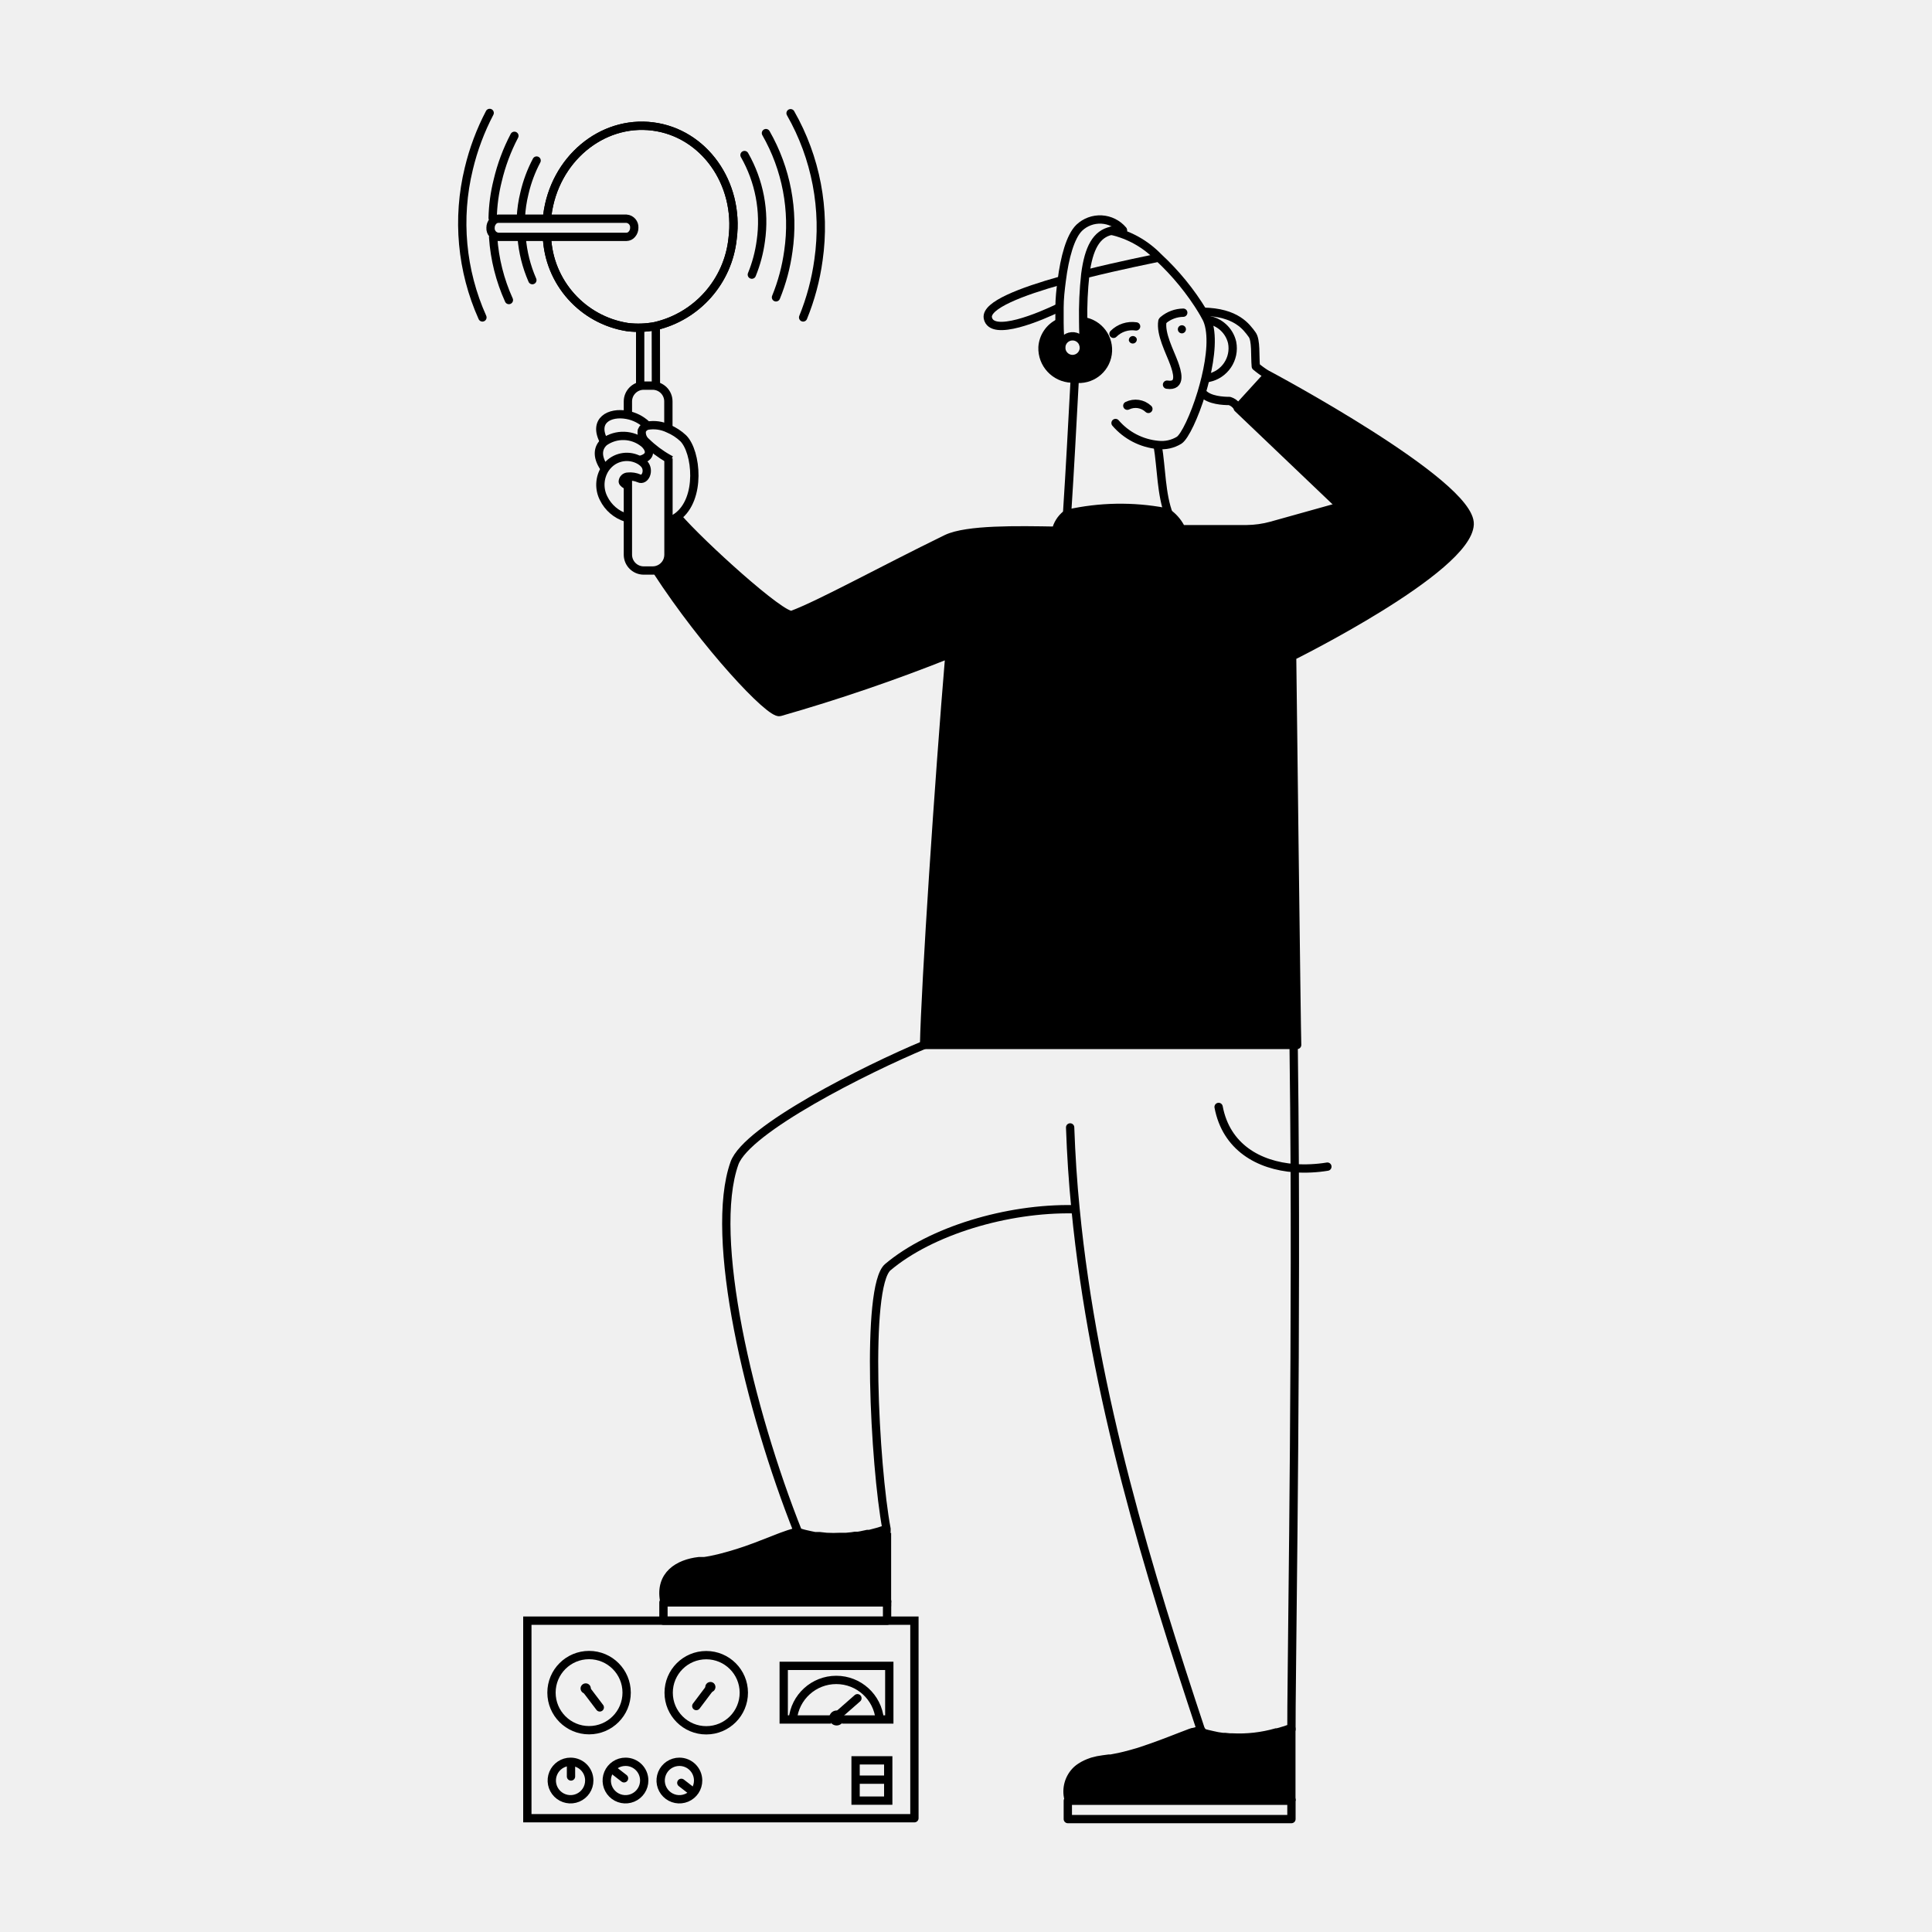
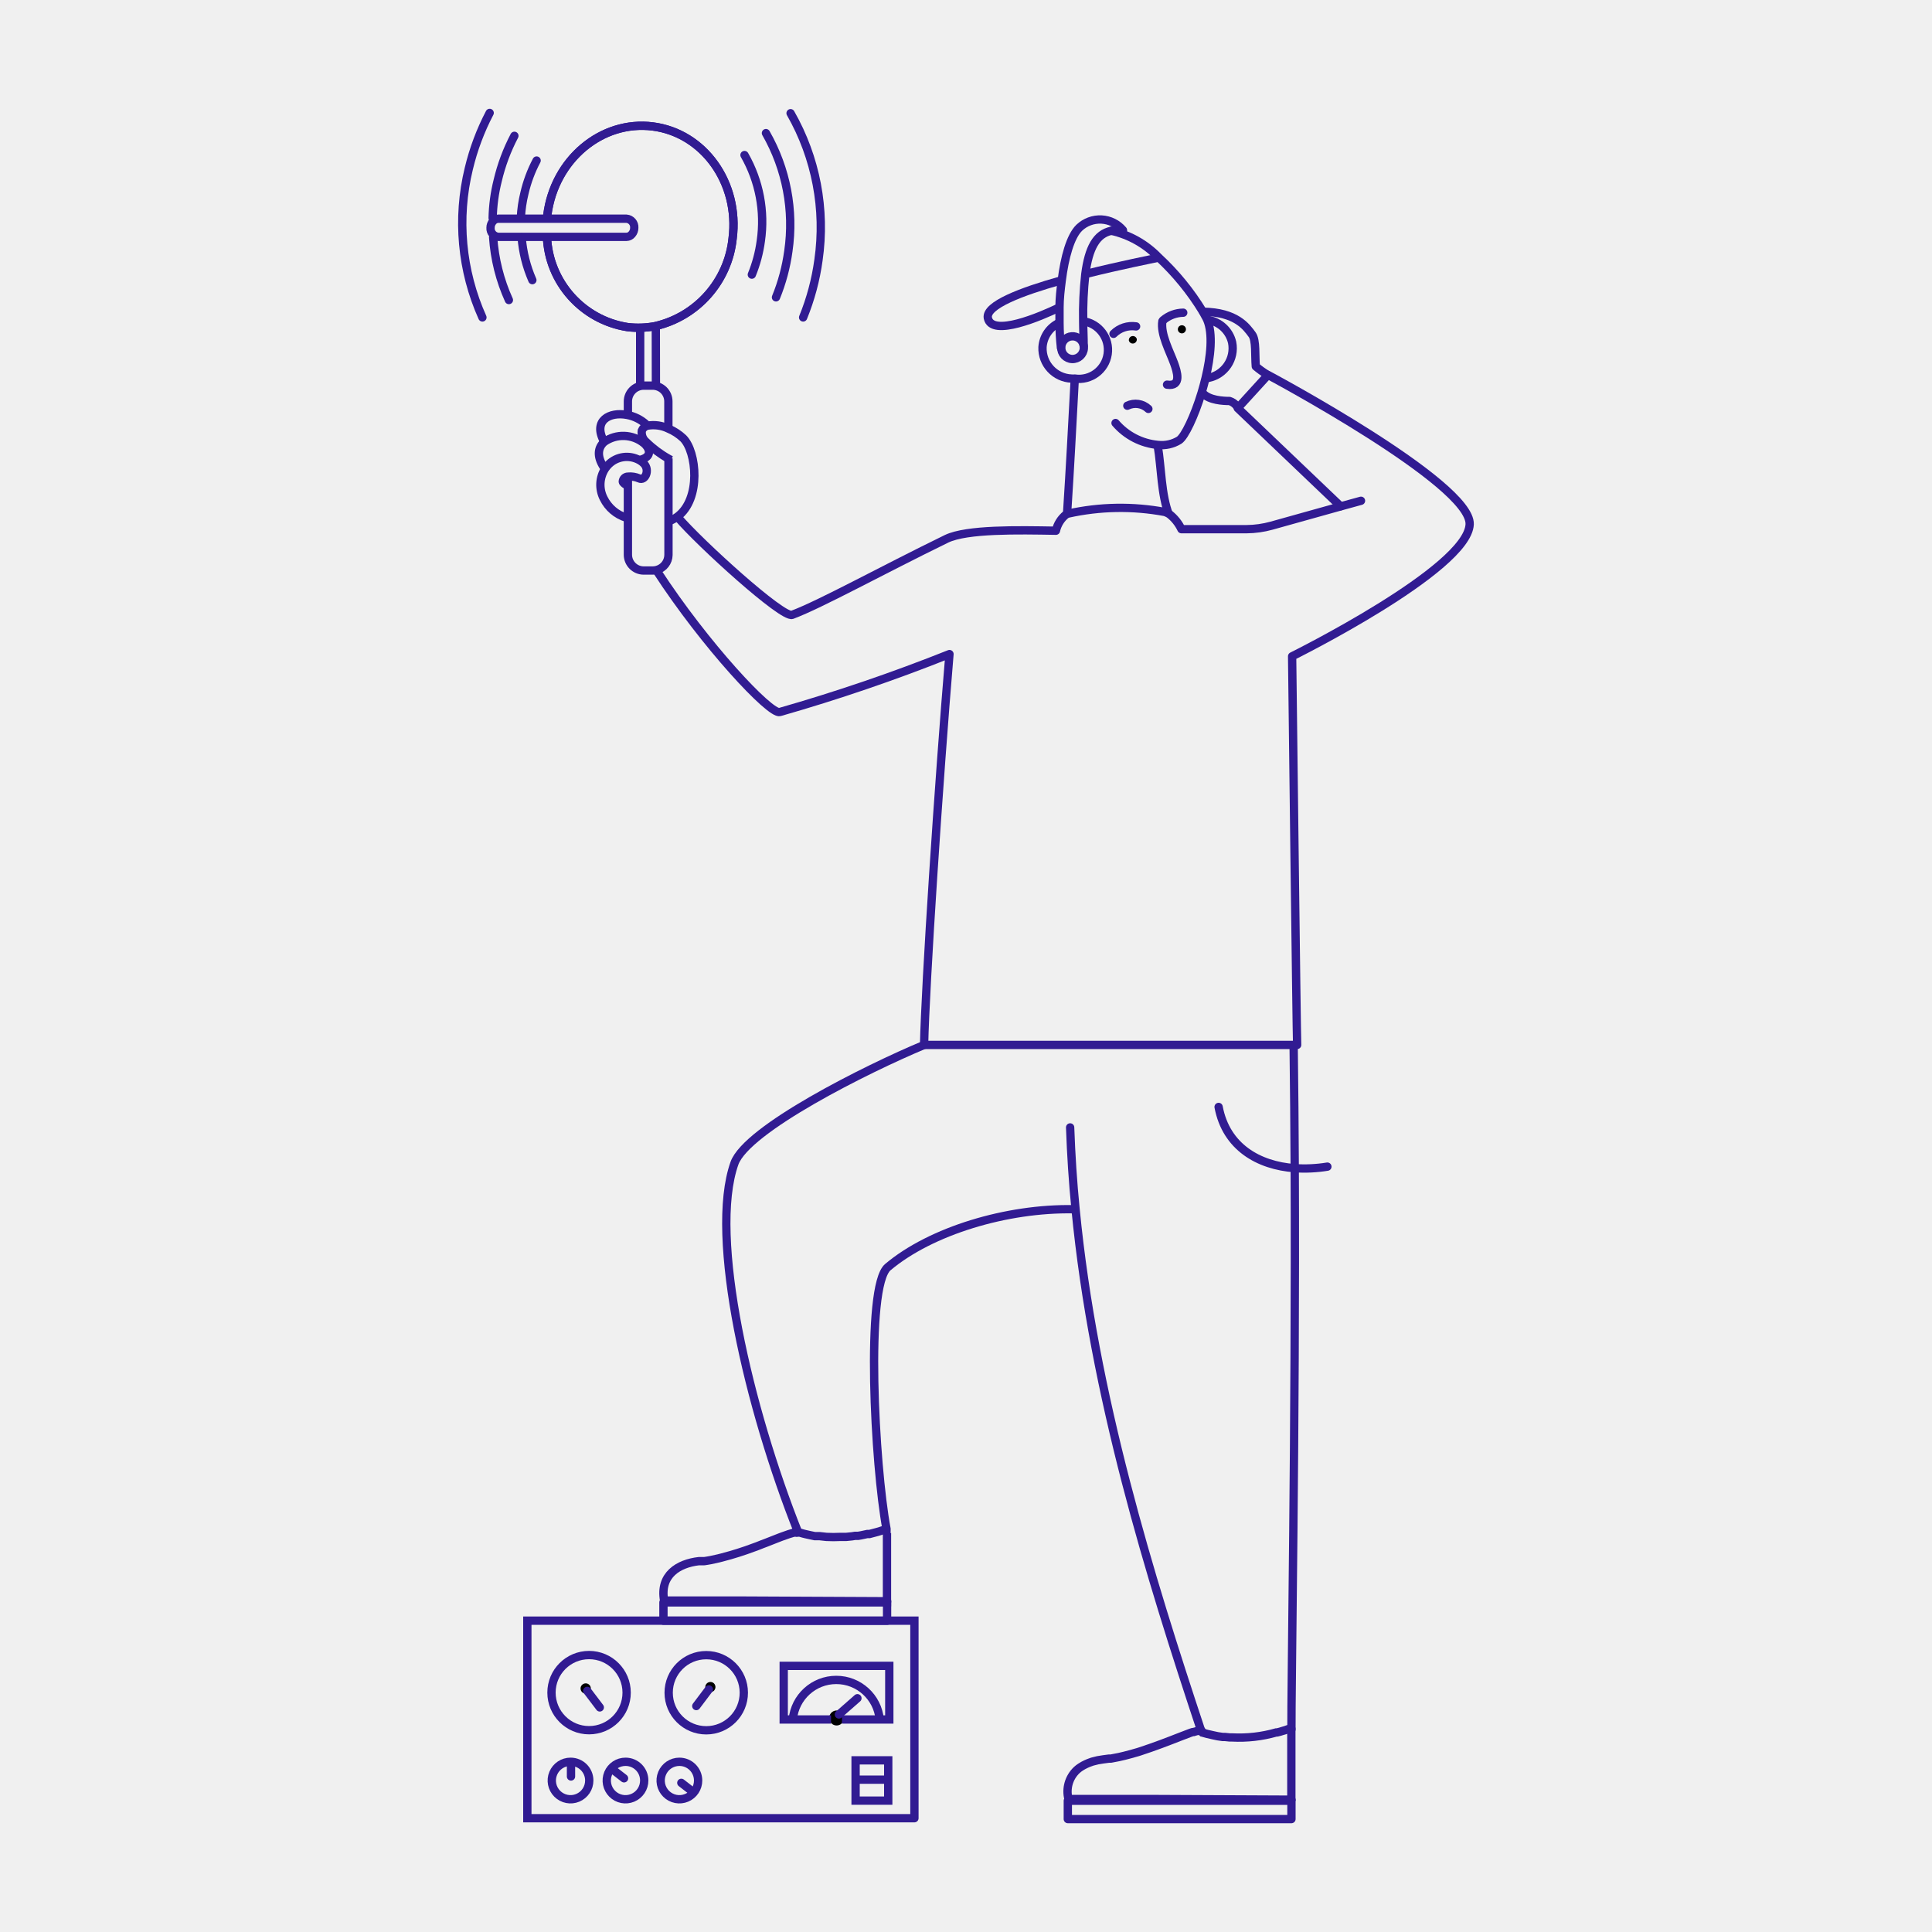
<svg xmlns="http://www.w3.org/2000/svg" id="Layer_1" data-name="Layer 1" viewBox="0 0 200 200">
  <defs>
-     <style>.cls-1{fill:#fff;}.cls-2,.cls-3,.cls-4,.cls-5{fill:none;stroke:#000;stroke-width:0.86px;}.cls-2,.cls-4{stroke-linecap:round;}.cls-2,.cls-3{stroke-miterlimit:10;}.cls-4,.cls-5{stroke-linejoin:round;}</style>
+     <style>
+ .cls-1{fill:#311B92;}.cls-2,.cls-3,.cls-4,.cls-5{fill:none;stroke:#311B92;stroke-width:0.86px;}.cls-2,.cls-4{stroke-linecap:round;}.cls-2,.cls-3{stroke-miterlimit:10;}.cls-4,.cls-5{stroke-linejoin:round;}
+ </style>
  </defs>
-   <path d="M109.86,36a1.17,1.17,0,0,0,2.34.09,1.15,1.15,0,0,0,0-.32c0-.89-.05-1.73-.05-2.52a3,3,0,0,1-.87,5.94,1.93,1.93,0,0,1-.34,0,3.13,3.13,0,0,1-3-3.25,3,3,0,0,1,1.72-2.52h0a24.28,24.28,0,0,0,.15,2.58Z" />
-   <path d="M121.05,53.26a4.31,4.31,0,0,1,1.25,1.56l6.76,0a10,10,0,0,0,2.56-.36l7.16-2,0-.09L128.1,42.2l.07-.08,3-3.29.06-.07S152.33,50,152.14,54.23c-.21,4.61-18.38,13.66-18.38,13.66s.47,39.35.52,40.23h-.36l-38.19,0h0l-.07,0c.13-6.27,1.52-27.32,2.63-40.5a183.91,183.91,0,0,1-17.57,6C79.74,74,73,66.8,68,59.11L68,59a1.63,1.63,0,0,0,1.2-1.58V53.94h.08a3.74,3.74,0,0,0,.84-.45l0,0C72.48,56.26,81,64,82,63.65c3-1.13,9.17-4.55,16-7.88,2.11-1,7.35-.9,11.31-.83a3,3,0,0,1,1.06-1.69l.19-.08A25,25,0,0,1,120.59,53,1.76,1.76,0,0,1,121.05,53.26Z" />
  <path d="M117.68,35.09a.42.42,0,0,1-.82.17.42.42,0,0,1,.82-.17Z" />
  <path d="M117.76,181.5l.19-.06Z" />
  <path d="M88.47,159.14l.16,0Z" />
  <path d="M127.3,179.87l.25,0Z" />
  <path d="M114.78,182.2l.2,0Z" />
  <path d="M112.42,182.76l.23-.1Z" />
  <path d="M126.56,179.78l.25,0Z" />
  <path d="M132.72,179.2l.37-.11Z" />
  <path d="M74.71,161.3l-.35.09Z" />
  <path d="M111.45,183.38l.19-.16Z" />
  <path d="M124.23,179.21l-.12,0Z" />
  <path d="M84.78,159.17l.73.08Z" />
  <path d="M89.78,158.89l.13,0Z" />
  <path d="M83.08,158.82l.24.06Z" />
  <path d="M122.76,34a.43.43,0,0,1-.32.5.42.42,0,1,1,.32-.5Z" />
  <path d="M111.64,183.22l.2-.14Z" />
  <path d="M84.53,159.13l.25,0Z" />
  <path d="M83.81,159l.48.1Z" />
  <path d="M132.22,179.34l.31-.08Z" />
  <path d="M111.84,183.08a2.61,2.61,0,0,1,.28-.17A2.61,2.61,0,0,0,111.84,183.08Z" />
  <path d="M83.32,158.88l.49.11Z" />
  <path d="M88.63,159.12l.16,0Z" />
  <path d="M124.36,179.29l0-.1h0l0,.1c.41.12.82.22,1.22.31C125.18,179.52,124.77,179.41,124.36,179.29Z" />
  <path d="M82.6,158.68l.48.14Z" />
  <path d="M112.81,182.6l.25-.09Z" />
  <path d="M89.12,159l-.29.05Z" />
  <path d="M117,181.72l.19-.05Z" />
  <path d="M90.84,158.61l.36-.11Z" />
  <path d="M126.81,179.82l.49.05Z" />
  <path d="M87.55,159.25l-.44,0Z" />
  <path d="M132.12,179.37a14,14,0,0,1-4.57.52A14,14,0,0,0,132.12,179.37Z" />
  <rect class="cls-1" x="68.68" y="167.77" width="23.15" height="0.01" />
  <path d="M133.09,179.09l.19-.07Z" />
  <path d="M84.29,159.09l.24,0Z" />
  <path d="M87,159.29a13.7,13.7,0,0,1-1.44,0A13.7,13.7,0,0,0,87,159.29Z" />
  <path d="M88.16,159.19l-.6.06Z" />
  <path d="M124.24,179.2h0Z" />
  <path d="M117.17,181.67l.2-.06Z" />
  <path d="M116.37,181.88l-.56.13Z" />
  <path d="M125.58,179.6a8.42,8.42,0,0,0,1,.18A8.42,8.42,0,0,1,125.58,179.6Z" />
  <path d="M73.24,175.07a.5.5,0,0,1-.22-.32.53.53,0,0,1,.41-.62.51.51,0,0,1,.62.4.52.52,0,0,1-.81.54Z" />
  <path d="M60.93,175.22a.53.53,0,0,1-.41.09.54.54,0,0,1-.41-.63.54.54,0,0,1,.63-.41.53.53,0,0,1,.41.63A.52.52,0,0,1,60.93,175.22Z" />
  <path d="M87.17,177.31a.76.76,0,0,0-.56-.24.77.77,0,0,0-.69,1.11.75.75,0,0,0,.69.44.77.77,0,0,0,.69-.44.77.77,0,0,0,.08-.34A.78.78,0,0,0,87.17,177.31Z" />
  <polyline class="cls-2" points="94.66 188.22 94.66 167.77 91.83 167.77 68.68 167.77 54.59 167.77 54.59 188.22 94.66 188.22 94.66 188.22" />
  <path class="cls-2" d="M110.78,116.71c.1,2.83.28,5.65.56,8.45,1.87,19.3,7.69,38,13,54l0,.1v0" />
  <path class="cls-3" d="M133.92,108.42c.05,4,.09,8.21.11,12.51.11,25.91-.38,55-.34,58v.22" />
  <path class="cls-3" d="M133.67,178.9l-.39.12-.19.07-.37.11-.19.06-.31.08-.1,0a14,14,0,0,1-4.57.52l-.25,0-.49-.05-.25,0a8.42,8.42,0,0,1-1-.18c-.4-.08-.81-.19-1.22-.31l-.12,0" />
  <path class="cls-3" d="M82.52,158.66l-.08,0" />
  <path class="cls-3" d="M91.87,158.28l-.1,0h0l-.57.19-.36.11-.83.22-.1,0-.13,0-.66.14-.29.05h0l-.16,0-.16,0-.31.05-.6.06h0l-.44,0H87a13.7,13.7,0,0,1-1.44,0l-.73-.08-.25,0-.24,0-.48-.1-.49-.11-.24-.06-.48-.14h0l-.07,0" />
  <path class="cls-2" d="M111.13,125.18c-6.87-.13-14.76,2.23-19.23,6-2.33,2-1.36,20.52-.13,27.09a2.56,2.56,0,0,0,0,.27" />
  <path class="cls-3" d="M95.76,108.16h0l-.07,0c-6,2.5-18.39,8.71-19.66,12.26-2.7,7.61,1.5,25.42,6.6,38.22a.87.87,0,0,0,.07.17" />
  <path class="cls-3" d="M69.28,53.94a3.74,3.74,0,0,0,.84-.45c2.49-1.84,2-6.72.61-8.12a5.13,5.13,0,0,0-1.54-1,3.56,3.56,0,0,0-2.19-.3.86.86,0,0,0-.56.51,1.27,1.27,0,0,0,.45,1.17,11,11,0,0,0,2.31,1.73l.25.14" />
  <path class="cls-3" d="M62.5,48.36c-.77-1.17-.58-2.07.06-2.62a3.4,3.4,0,0,1,4.09.14c.46.37,1.07,1.34-.35,1.72" />
  <path class="cls-3" d="M62.52,45.69c-1.17-2.17.59-3.08,2.39-2.74a4,4,0,0,1,2,1" />
  <path class="cls-3" d="M64.82,53.59a3.89,3.89,0,0,1-2.33-2,3.08,3.08,0,0,1,.15-3.07,2.73,2.73,0,0,1,.38-.46,2.67,2.67,0,0,1,3.16-.43,2.05,2.05,0,0,1,.5.39c.61.66.1,1.81-.53,1.5A2.31,2.31,0,0,0,65,49.34a.54.54,0,0,0-.53.51c0,.15.3.32.4.37" />
  <path class="cls-3" d="M69.19,44.45V41.56a1.63,1.63,0,0,0-1.64-1.64H66.6A1.64,1.64,0,0,0,65,41.56v1.13" />
  <path class="cls-3" d="M69.2,47.45v10A1.63,1.63,0,0,1,68,59a1.61,1.61,0,0,1-.44.06h-.94A1.64,1.64,0,0,1,65,57.45V49.29" />
  <polyline class="cls-3" points="67.89 33.49 67.89 33.76 67.9 39.73" />
  <line class="cls-3" x1="66.27" y1="39.73" x2="66.27" y2="34.02" />
  <path class="cls-3" d="M56.66,22.94l0-.3c0-.13,0-.25,0-.38.73-5.74,5.61-9.84,10.91-9.17s9,5.87,8.27,11.6a10.42,10.42,0,0,1-8,9.07,9.29,9.29,0,0,1-2.89.1,9.88,9.88,0,0,1-8.33-9.34c0-.08,0-.16,0-.23" />
  <path class="cls-3" d="M56.66,22.94l0-.3c0-.13,0-.25,0-.38.73-5.74,5.61-9.84,10.91-9.17s9,5.87,8.27,11.6a10.42,10.42,0,0,1-8,9.07,9.29,9.29,0,0,1-2.89.1,9.88,9.88,0,0,1-8.33-9.34c0-.08,0-.16,0-.23" />
  <path class="cls-3" d="M54.51,24.75c0-.09,0-.19,0-.28" />
  <path class="cls-3" d="M54.51,24.75c0-.09,0-.19,0-.28" />
  <path class="cls-2" d="M77.07,16.05a13.91,13.91,0,0,1,1.69,8.89,14.24,14.24,0,0,1-.93,3.49" />
  <path class="cls-2" d="M79.29,13.78A19.08,19.08,0,0,1,81.61,26a19.69,19.69,0,0,1-1.28,4.78" />
  <path class="cls-2" d="M81.84,11.72a23.83,23.83,0,0,1,2.89,15.19,24.59,24.59,0,0,1-1.59,5.95" />
  <path class="cls-2" d="M53.92,22.53A13.1,13.1,0,0,1,54.29,20a13.94,13.94,0,0,1,1.26-3.38" />
  <path class="cls-2" d="M55.11,29A13.73,13.73,0,0,1,54,24.57" />
  <path class="cls-2" d="M51,22.57a17.3,17.3,0,0,1,.52-3.87,19.65,19.65,0,0,1,1.73-4.64" />
  <path class="cls-2" d="M52.68,31.06a18.79,18.79,0,0,1-1.63-6.49" />
  <path class="cls-2" d="M49.94,32.86a23.84,23.84,0,0,1-1.41-15.4,24.89,24.89,0,0,1,2.16-5.77" />
  <path class="cls-3" d="M57.93,22.64h6.92a.88.88,0,0,1,.81.94,1,1,0,0,1-.24.66.75.75,0,0,1-.57.28H51.59a.88.88,0,0,1-.81-.94,1,1,0,0,1,.24-.66.75.75,0,0,1,.57-.28Z" />
  <path class="cls-2" d="M126.15,114.59c.78,4.15,4.13,6.06,7.88,6.34a14.77,14.77,0,0,0,3.38-.16" />
  <path class="cls-4" d="M124.4,179.18h-.17l-.12,0h0l-.15,0-.19.06a.7.7,0,0,0-.19.06l-.11,0-.24.08-.6.23-.16.06-.39.15c-1.15.45-2.57,1-4.11,1.5l-.19.06-.39.11-.2.06-.19.05-.61.16-.56.13-.83.16-.2,0-.6.08a7,7,0,0,0-1.12.23l-.25.09-.16.06-.23.1-.3.15a2.61,2.61,0,0,0-.28.17l-.2.14-.19.16a3.05,3.05,0,0,0-.86,3l8.22,0,14.86.07" />
  <polygon class="cls-4" points="133.68 186.41 133.69 186.41 133.69 188.31 110.54 188.31 110.54 186.41 118.81 186.41 133.68 186.41" />
  <polyline class="cls-3" points="133.68 178.84 133.68 178.9 133.68 186.39" />
  <path class="cls-4" d="M82.54,158.66h-.08l-.15,0-.15,0-.19.06-.3.09-.71.25-.24.09h0l-1.48.58h0l-.32.12-.53.21-.33.12a32.34,32.34,0,0,1-3.32,1.05l-.35.09-.82.18-.34.06-.32.05-.36,0-.2,0c-2.1.24-4.08,1.41-3.6,4.08l8.23,0,14.86.07" />
  <polygon class="cls-4" points="91.83 167.77 91.83 167.78 68.68 167.78 68.68 167.77 68.68 165.88 76.95 165.88 91.82 165.88 91.82 165.88 91.83 165.88 91.83 167.77" />
  <polyline class="cls-3" points="91.82 158.68 91.82 165.88 91.82 166.29" />
  <path class="cls-2" d="M115.05,23.89a9.75,9.75,0,0,1,4.86,2.73,26.2,26.2,0,0,1,4.62,5.66q.21.36.36.66l.09.19c.59,1.43.36,3.77-.18,6-.12.51-.26,1-.41,1.52-.74,2.44-1.74,4.53-2.32,4.92a3.45,3.45,0,0,1-2.19.49,6.59,6.59,0,0,1-4.4-2.27" />
  <path class="cls-3" d="M110.47,53.06c.31-4.79.51-8.71.79-13.87v0" />
  <path class="cls-3" d="M119.85,46l0,.16c.38,2.27.35,5.07,1.17,7.15v0" />
  <path class="cls-3" d="M112.36,28.37c3.68-.92,7-1.57,7.48-1.68" />
  <path class="cls-3" d="M109.65,31.83c-1.87.91-7,3.11-7.39,1.08-.24-1.32,3.49-2.73,7.58-3.88" />
  <path class="cls-2" d="M120.42,33.14a3.28,3.28,0,0,1,2.07-.77" />
  <path class="cls-2" d="M117.61,33.79a2.73,2.73,0,0,0-2.34.77" />
  <path class="cls-2" d="M120.33,33.25c-.22,1.32.76,3.12,1.21,4.35.3.83.84,2.46-.73,2.22" />
  <path class="cls-4" d="M116.7,42a1.93,1.93,0,0,1,2.18.33" />
  <path class="cls-3" d="M109.64,33.42a3,3,0,0,0-1.72,2.52,3.13,3.13,0,0,0,3,3.25,1.93,1.93,0,0,0,.34,0,3,3,0,0,0,.87-5.94l-.06,0" />
  <path class="cls-3" d="M124.76,39.18h0l.34-.06a3.13,3.13,0,0,0,2.45-3.67A3.07,3.07,0,0,0,125,33.11" />
  <path class="cls-4" d="M109.83,36a24.28,24.28,0,0,1-.15-2.58c0-.51,0-1.05,0-1.58,0-.93.11-1.88.23-2.8.3-2.39.89-4.56,1.81-5.46a3.11,3.11,0,0,1,4.52.24h0" />
  <path class="cls-4" d="M112.18,35.79v0c0-.89-.05-1.73-.05-2.52a38,38,0,0,1,.22-4.88c.35-2.72,1.15-4.18,2.7-4.5a3.89,3.89,0,0,1,1.19,0" />
  <path class="cls-3" d="M112.18,35.77a1.17,1.17,0,0,0-2.32.18v0a1.17,1.17,0,0,0,2.34.09A1.15,1.15,0,0,0,112.18,35.77Z" />
  <path class="cls-5" d="M95.66,108.21h0c.13-6.27,1.52-27.32,2.63-40.5a183.91,183.91,0,0,1-17.57,6C79.74,74,73,66.8,68,59.11" />
  <path class="cls-4" d="M70.15,53.53C72.48,56.26,81,64,82,63.65c3-1.13,9.17-4.55,16-7.88,2.11-1,7.35-.9,11.31-.83a3,3,0,0,1,1.06-1.69l.19-.08A25,25,0,0,1,120.59,53a1.76,1.76,0,0,1,.46.22,4.31,4.31,0,0,1,1.25,1.56l6.76,0a10,10,0,0,0,2.56-.36l7.16-2,2.11-.58" />
  <path class="cls-4" d="M95.73,108.17l38.19,0h.36c-.05-.88-.52-40.23-.52-40.23s18.17-9,18.38-13.66c.19-4.24-20.88-15.47-20.88-15.47l-.06.07-3,3.29-.07.08,10.65,10.16" />
  <path class="cls-4" d="M131.1,38.73a9.33,9.33,0,0,1-1.1-.8c-.1-1.1.05-2.71-.38-3.29-.58-.79-1.63-2.32-5.08-2.37" />
  <path class="cls-4" d="M128,42a1.48,1.48,0,0,0-.72-.49c-.64,0-2.08-.07-2.74-.78" />
  <circle class="cls-2" cx="60.98" cy="175.22" r="3.89" />
  <path class="cls-2" d="M77,175.22a3.89,3.89,0,1,1-3.89-3.88A3.89,3.89,0,0,1,77,175.22Z" />
  <path class="cls-2" d="M61,184.31a1.94,1.94,0,1,1-1.93-1.93A1.93,1.93,0,0,1,61,184.31Z" />
  <path class="cls-2" d="M66.69,184.31a1.94,1.94,0,1,1-1.93-1.93A1.93,1.93,0,0,1,66.69,184.31Z" />
  <path class="cls-2" d="M72.27,184.31a1.94,1.94,0,1,1-1.94-1.93A1.94,1.94,0,0,1,72.27,184.31Z" />
  <line class="cls-2" x1="59.11" y1="182.54" x2="59.11" y2="183.9" />
  <line class="cls-2" x1="63.53" y1="183.26" x2="64.6" y2="184.09" />
  <line class="cls-2" x1="70.53" y1="184.56" x2="71.6" y2="185.39" />
  <polyline class="cls-3" points="86.03 178 82.08 178 81.13 178 81.13 172.45 92.06 172.45 92.06 178 91.1 178 87.16 178" />
  <path class="cls-3" d="M82.07,178h0a4.52,4.52,0,0,1,9,0h0" />
  <polyline class="cls-2" points="86.84 177.48 87.05 177.3 88.76 175.8" />
  <polyline class="cls-2" points="73.38 174.89 73.24 175.07 72.08 176.61" />
  <polyline class="cls-2" points="60.79 175.04 60.93 175.22 62.09 176.75" />
  <rect class="cls-3" x="88.57" y="182.23" width="3.38" height="4.17" />
  <line class="cls-3" x1="88.72" y1="184.23" x2="91.91" y2="184.23" />
-   <path d="M91.82,165.88H77l-8.23,0c-.48-2.67,1.5-3.84,3.6-4.08l.2,0,.36,0,.32-.05.34-.06.82-.18.35-.09A32.34,32.34,0,0,0,78,160.25l.33-.12.53-.21.32-.12h0l1.48-.58h0l.24-.09.71-.25.3-.09.19-.06.15,0,.15,0h.07l.07,0h0l.48.14.24.06.49.11.48.1.24,0,.25,0,.73.08a13.7,13.7,0,0,0,1.44,0h.16l.44,0h0l.6-.06.31-.05.16,0,.16,0h0l.29-.05.66-.14.13,0,.1,0,.83-.22.36-.11.57-.19h0a2.56,2.56,0,0,0,0,.27v7.3Z" />
-   <path d="M133.68,186.41H118.81l-8.22,0a3.05,3.05,0,0,1,.86-3l.19-.16.2-.14a2.61,2.61,0,0,1,.28-.17l.3-.15.23-.1.16-.06.25-.09a7,7,0,0,1,1.12-.23l.6-.08.2,0,.83-.16.56-.13.61-.16.19-.05.2-.06.39-.11.19-.06c1.54-.48,3-1.05,4.11-1.5l.39-.15.16-.06.6-.23.24-.08.11,0a.7.7,0,0,1,.19-.06l.19-.06.15,0h0l.12,0h.1l0,.1c.41.12.82.23,1.22.31a8.42,8.42,0,0,0,1,.18l.25,0,.49.05.25,0a14,14,0,0,0,4.57-.52l.1,0,.31-.08.19-.06.37-.11.19-.07.39-.12h0v7.51Z" />
</svg>
